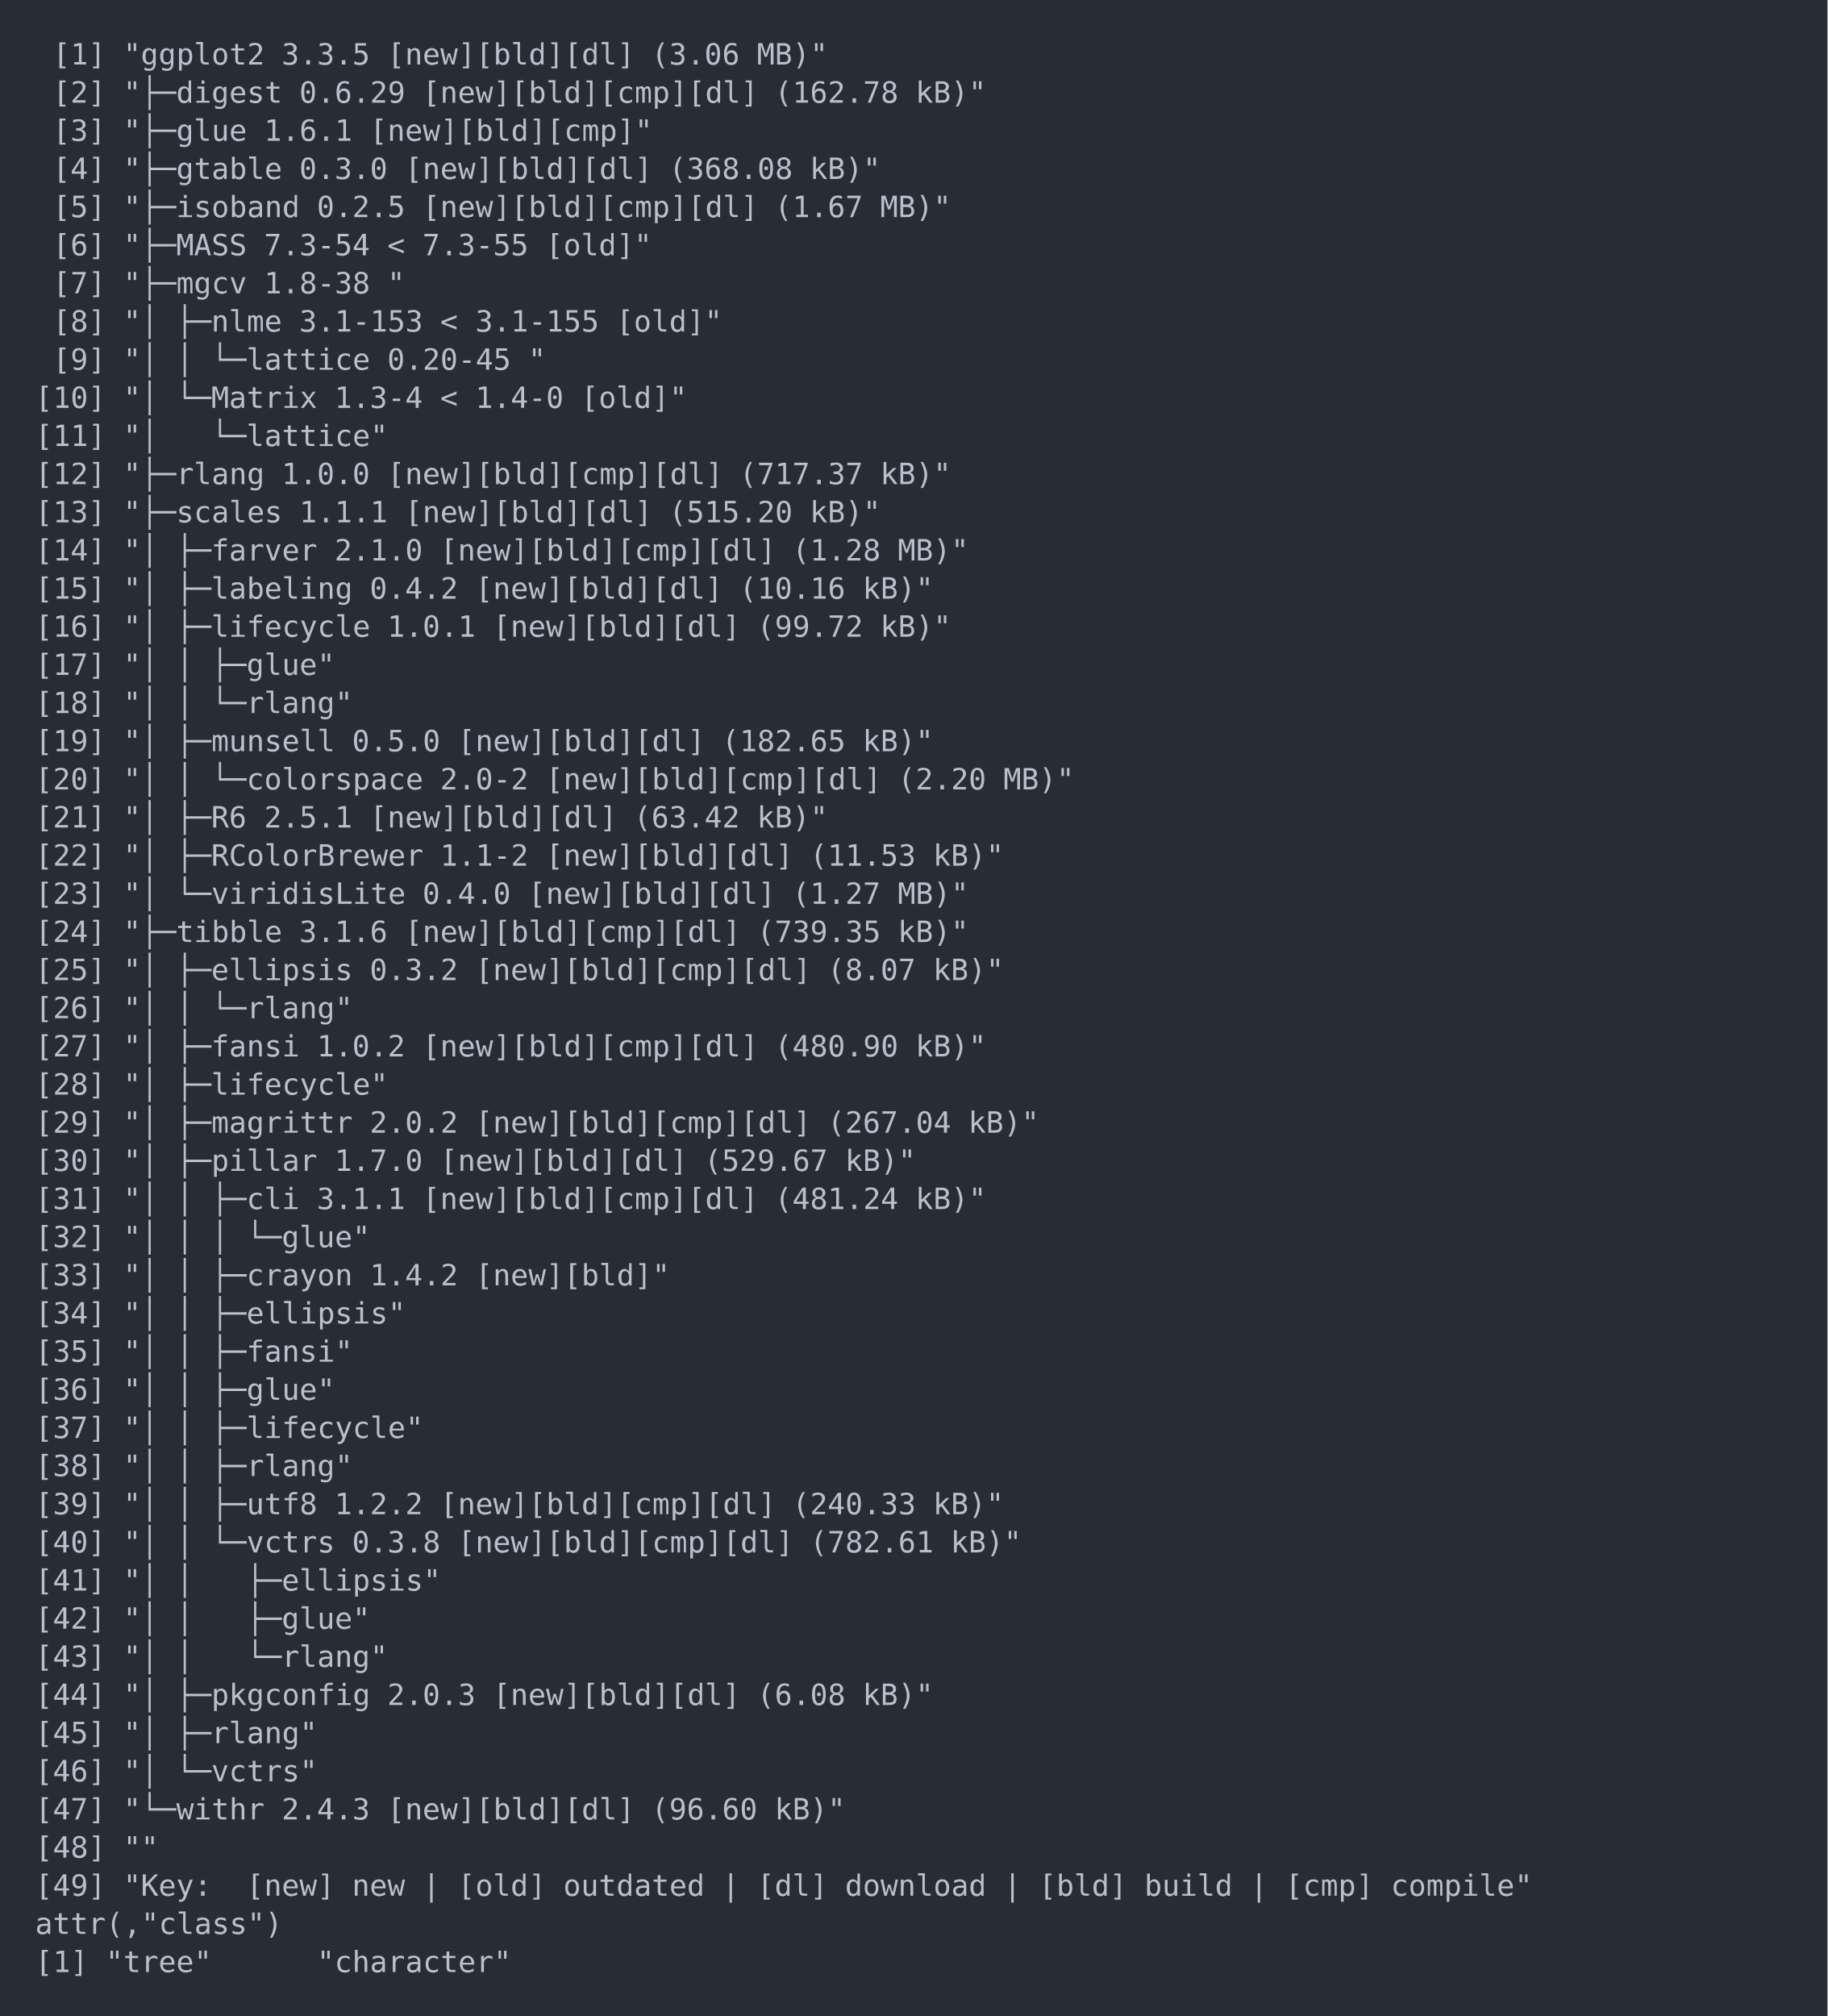
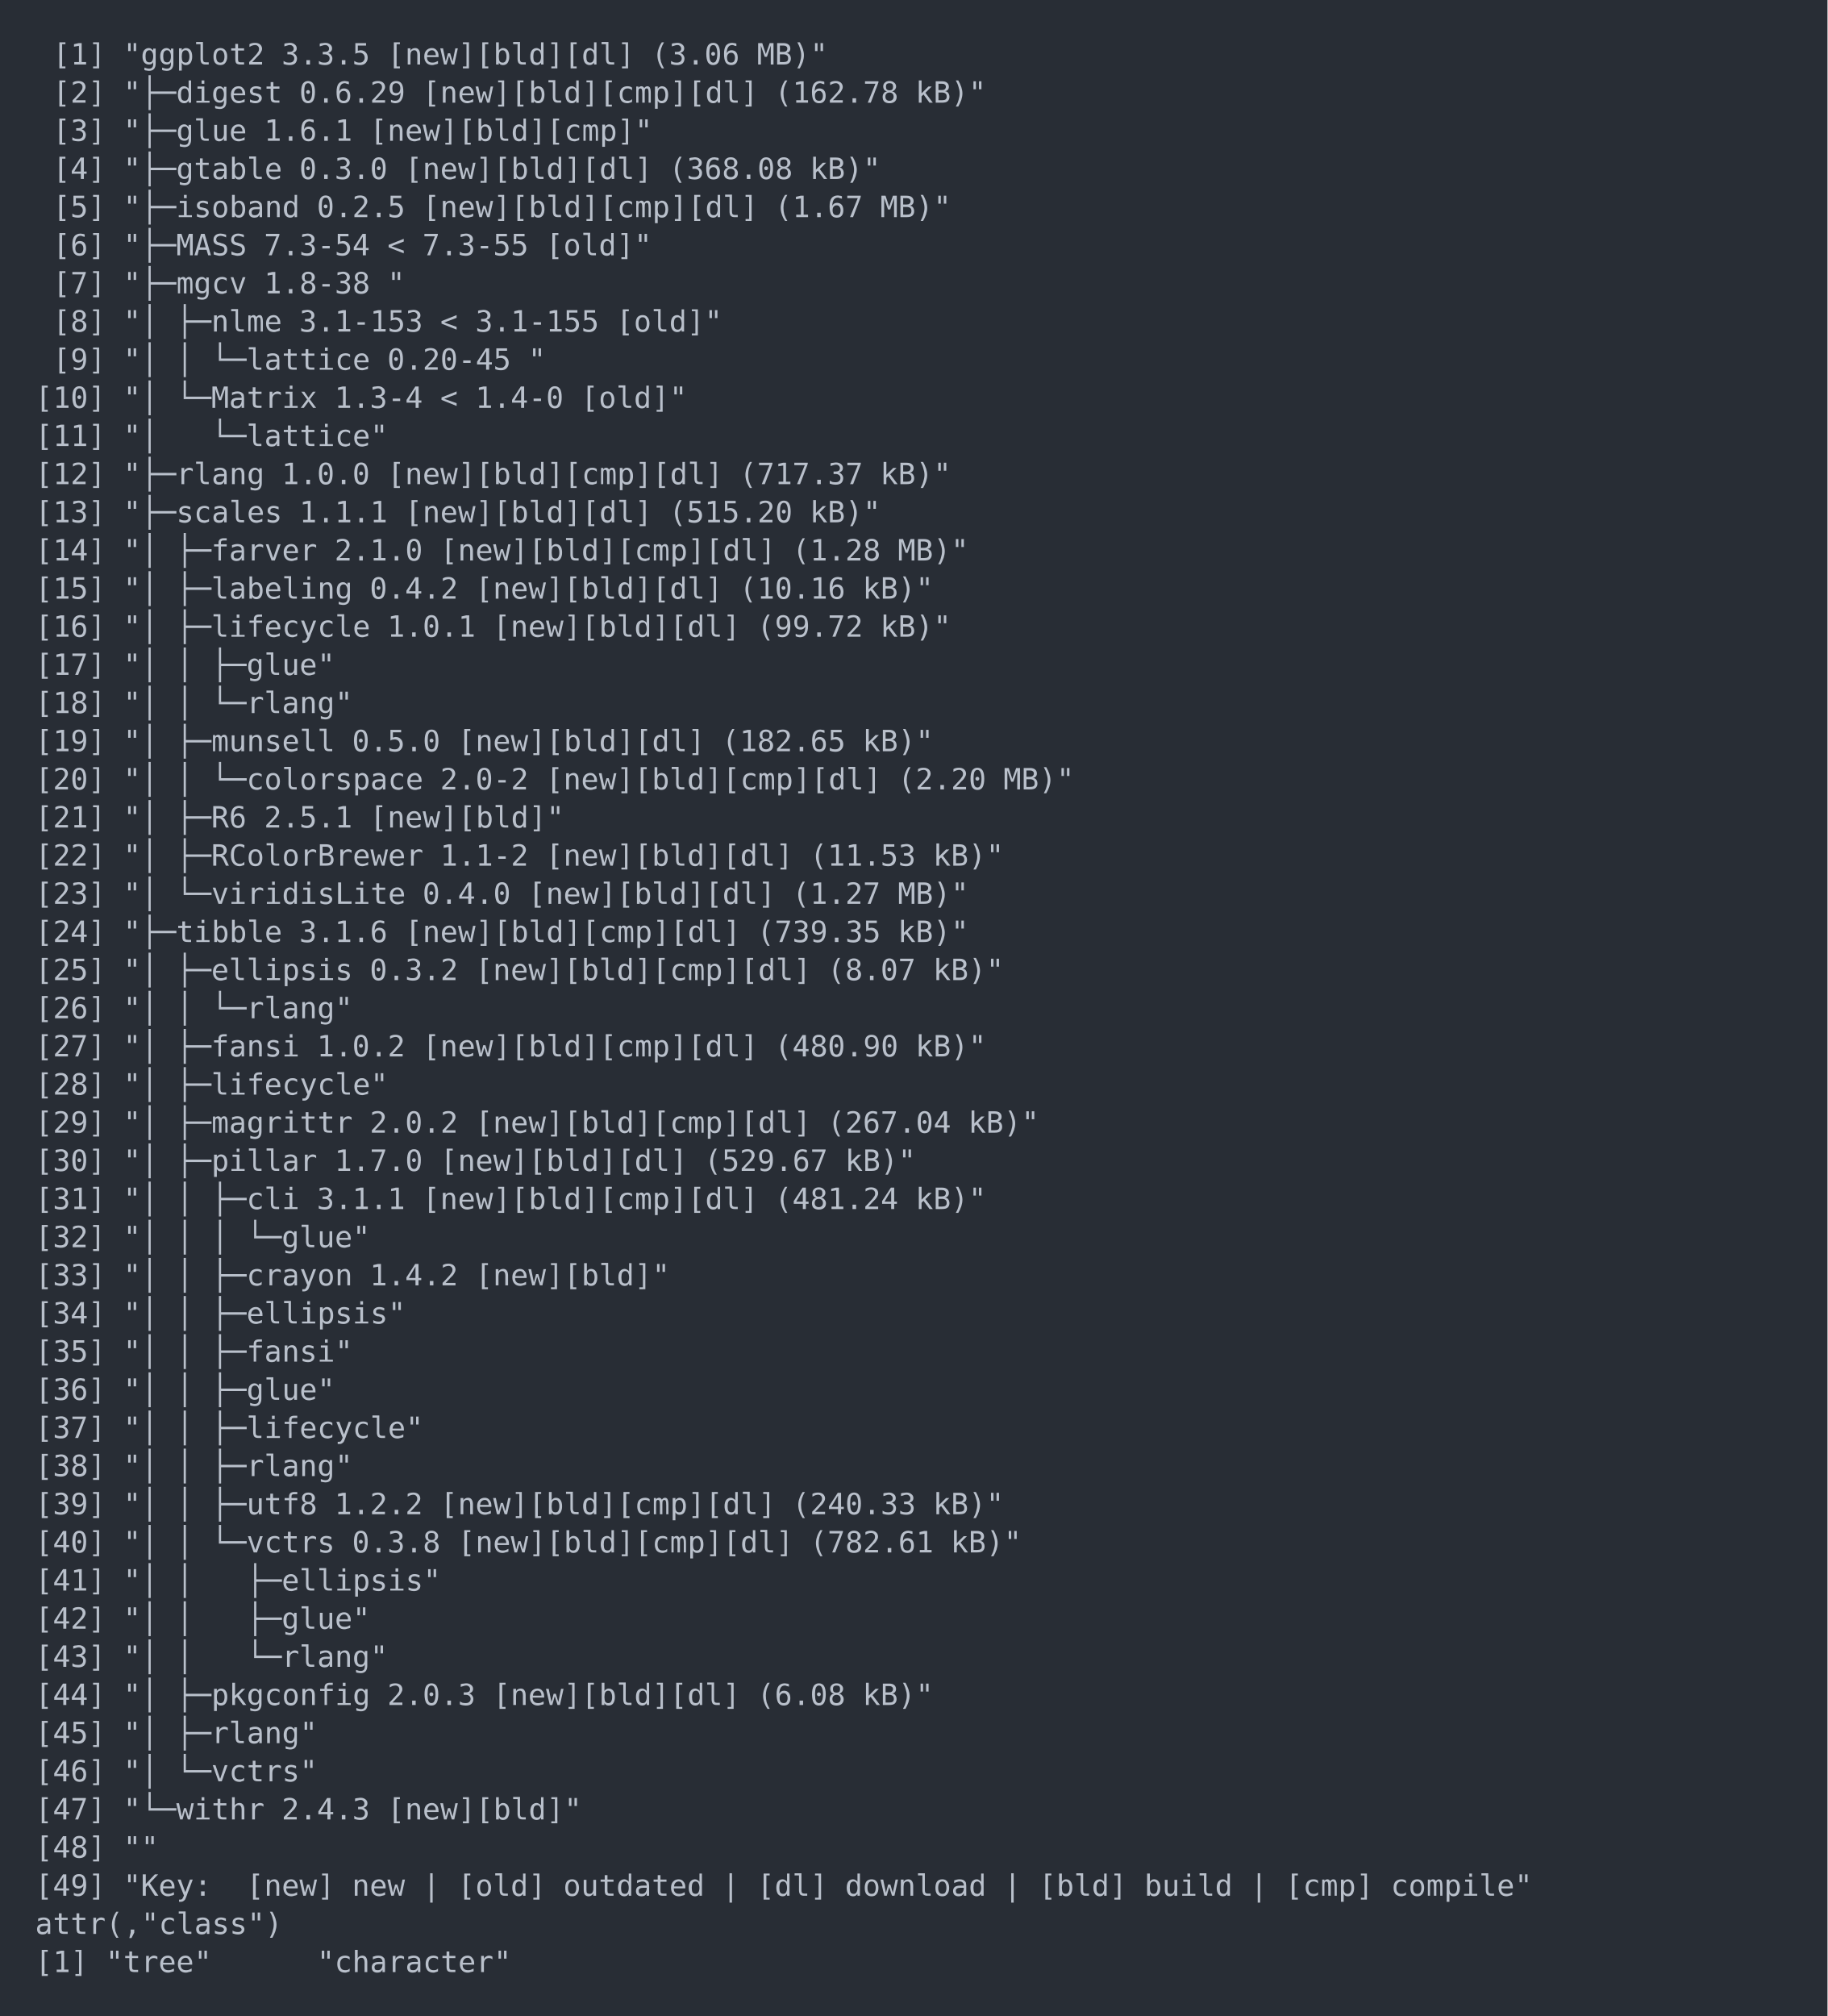
<svg xmlns="http://www.w3.org/2000/svg" xmlns:xlink="http://www.w3.org/1999/xlink" width="1040" height="1147.21">
  <rect width="1040" height="1147.21" rx="0" ry="0" class="a" />
  <svg height="1107.21" viewBox="0 0 100 110.721" width="1000" x="20" y="20">
    <style>.a{fill:rgb(40,45,53)}.b{font-family:'Fira Code',Monaco,Consolas,Menlo,'Bitstream Vera Sans Mono','Powerline Symbols',monospace}.c{fill:transparent}.d{fill:rgb(185,192,203);white-space:pre}</style>
    <g font-family="'Fira Code',Monaco,Consolas,Menlo,'Bitstream Vera Sans Mono','Powerline Symbols',monospace" font-size="1.67" class="b">
      <defs>
        <symbol id="a">
          <rect height="52" width="100" x="0" y="0" class="c" />
        </symbol>
      </defs>
      <rect height="110.721" width="100" class="a" />
      <svg x="0" y="0" width="100">
        <svg x="0">
          <use xlink:href="#a" />
          <text x="1.002" y="1.67" class="d">[1]</text>
          <text x="5.01" y="1.67" class="d">"ggplot2</text>
          <text x="14.028" y="1.67" class="d">3.3.5</text>
          <text x="20.04" y="1.67" class="d">[new][bld][dl]</text>
          <text x="35.07" y="1.67" class="d">(3.06</text>
          <text x="41.082" y="1.67" class="d">MB)"</text>
          <text x="1.002" y="3.841" class="d">[2]</text>
          <text x="5.01" y="3.841" class="d">"├─digest</text>
          <text x="15.03" y="3.841" class="d">0.6.29</text>
          <text x="22.044" y="3.841" class="d">[new][bld][cmp][dl]</text>
          <text x="42.084" y="3.841" class="d">(162.78</text>
          <text x="50.1" y="3.841" class="d">kB)"</text>
          <text x="1.002" y="6.012" class="d">[3]</text>
          <text x="5.01" y="6.012" class="d">"├─glue</text>
          <text x="13.026" y="6.012" class="d">1.6.1</text>
          <text x="19.038" y="6.012" class="d">[new][bld][cmp]"</text>
          <text x="1.002" y="8.183" class="d">[4]</text>
          <text x="5.01" y="8.183" class="d">"├─gtable</text>
          <text x="15.03" y="8.183" class="d">0.3.0</text>
          <text x="21.042" y="8.183" class="d">[new][bld][dl]</text>
          <text x="36.072" y="8.183" class="d">(368.08</text>
          <text x="44.088" y="8.183" class="d">kB)"</text>
          <text x="1.002" y="10.354" class="d">[5]</text>
          <text x="5.01" y="10.354" class="d">"├─isoband</text>
          <text x="16.032" y="10.354" class="d">0.2.5</text>
          <text x="22.044" y="10.354" class="d">[new][bld][cmp][dl]</text>
          <text x="42.084" y="10.354" class="d">(1.67</text>
          <text x="48.096" y="10.354" class="d">MB)"</text>
          <text x="1.002" y="12.525" class="d">[6]</text>
          <text x="5.01" y="12.525" class="d">"├─MASS</text>
          <text x="13.026" y="12.525" class="d">7.3-54</text>
          <text x="20.04" y="12.525" class="d">&lt;</text>
          <text x="22.044" y="12.525" class="d">7.3-55</text>
          <text x="29.058" y="12.525" class="d">[old]"</text>
          <text x="1.002" y="14.696" class="d">[7]</text>
          <text x="5.01" y="14.696" class="d">"├─mgcv</text>
          <text x="13.026" y="14.696" class="d">1.8-38</text>
          <text x="20.04" y="14.696" class="d">"</text>
          <text x="1.002" y="16.867" class="d">[8]</text>
          <text x="5.01" y="16.867" class="d">"│</text>
          <text x="8.016" y="16.867" class="d">├─nlme</text>
          <text x="15.03" y="16.867" class="d">3.1-153</text>
          <text x="23.046" y="16.867" class="d">&lt;</text>
          <text x="25.05" y="16.867" class="d">3.1-155</text>
          <text x="33.066" y="16.867" class="d">[old]"</text>
          <text x="1.002" y="19.038" class="d">[9]</text>
          <text x="5.01" y="19.038" class="d">"│</text>
          <text x="8.016" y="19.038" class="d">│</text>
          <text x="10.02" y="19.038" class="d">└─lattice</text>
          <text x="20.04" y="19.038" class="d">0.20-45</text>
          <text x="28.056" y="19.038" class="d">"</text>
          <text x="0" y="21.209" class="d">[10]</text>
          <text x="5.01" y="21.209" class="d">"│</text>
          <text x="8.016" y="21.209" class="d">└─Matrix</text>
          <text x="17.034" y="21.209" class="d">1.3-4</text>
          <text x="23.046" y="21.209" class="d">&lt;</text>
          <text x="25.05" y="21.209" class="d">1.4-0</text>
          <text x="31.062" y="21.209" class="d">[old]"</text>
          <text x="0" y="23.38" class="d">[11]</text>
          <text x="5.01" y="23.38" class="d">"│</text>
          <text x="10.02" y="23.38" class="d">└─lattice"</text>
          <text x="0" y="25.551" class="d">[12]</text>
          <text x="5.01" y="25.551" class="d">"├─rlang</text>
          <text x="14.028" y="25.551" class="d">1.0.0</text>
          <text x="20.04" y="25.551" class="d">[new][bld][cmp][dl]</text>
          <text x="40.08" y="25.551" class="d">(717.37</text>
          <text x="48.096" y="25.551" class="d">kB)"</text>
          <text x="0" y="27.722" class="d">[13]</text>
          <text x="5.01" y="27.722" class="d">"├─scales</text>
          <text x="15.03" y="27.722" class="d">1.1.1</text>
          <text x="21.042" y="27.722" class="d">[new][bld][dl]</text>
          <text x="36.072" y="27.722" class="d">(515.20</text>
          <text x="44.088" y="27.722" class="d">kB)"</text>
          <text x="0" y="29.893" class="d">[14]</text>
          <text x="5.01" y="29.893" class="d">"│</text>
          <text x="8.016" y="29.893" class="d">├─farver</text>
          <text x="17.034" y="29.893" class="d">2.1.0</text>
          <text x="23.046" y="29.893" class="d">[new][bld][cmp][dl]</text>
          <text x="43.086" y="29.893" class="d">(1.28</text>
          <text x="49.098" y="29.893" class="d">MB)"</text>
          <text x="0" y="32.064" class="d">[15]</text>
          <text x="5.01" y="32.064" class="d">"│</text>
          <text x="8.016" y="32.064" class="d">├─labeling</text>
          <text x="19.038" y="32.064" class="d">0.4.2</text>
          <text x="25.05" y="32.064" class="d">[new][bld][dl]</text>
          <text x="40.08" y="32.064" class="d">(10.16</text>
          <text x="47.094" y="32.064" class="d">kB)"</text>
          <text x="0" y="34.235" class="d">[16]</text>
          <text x="5.01" y="34.235" class="d">"│</text>
          <text x="8.016" y="34.235" class="d">├─lifecycle</text>
          <text x="20.04" y="34.235" class="d">1.0.1</text>
          <text x="26.052" y="34.235" class="d">[new][bld][dl]</text>
          <text x="41.082" y="34.235" class="d">(99.72</text>
          <text x="48.096" y="34.235" class="d">kB)"</text>
          <text x="0" y="36.406" class="d">[17]</text>
          <text x="5.01" y="36.406" class="d">"│</text>
          <text x="8.016" y="36.406" class="d">│</text>
          <text x="10.02" y="36.406" class="d">├─glue"</text>
          <text x="0" y="38.577" class="d">[18]</text>
          <text x="5.01" y="38.577" class="d">"│</text>
          <text x="8.016" y="38.577" class="d">│</text>
          <text x="10.02" y="38.577" class="d">└─rlang"</text>
          <text x="0" y="40.748" class="d">[19]</text>
          <text x="5.01" y="40.748" class="d">"│</text>
          <text x="8.016" y="40.748" class="d">├─munsell</text>
          <text x="18.036" y="40.748" class="d">0.5.0</text>
          <text x="24.048" y="40.748" class="d">[new][bld][dl]</text>
          <text x="39.078" y="40.748" class="d">(182.65</text>
          <text x="47.094" y="40.748" class="d">kB)"</text>
          <text x="0" y="42.919" class="d">[20]</text>
          <text x="5.01" y="42.919" class="d">"│</text>
          <text x="8.016" y="42.919" class="d">│</text>
          <text x="10.02" y="42.919" class="d">└─colorspace</text>
          <text x="23.046" y="42.919" class="d">2.0-2</text>
          <text x="29.058" y="42.919" class="d">[new][bld][cmp][dl]</text>
          <text x="49.098" y="42.919" class="d">(2.20</text>
          <text x="55.11" y="42.919" class="d">MB)"</text>
          <text x="0" y="45.09" class="d">[21]</text>
          <text x="5.01" y="45.09" class="d">"│</text>
          <text x="8.016" y="45.09" class="d">├─R6</text>
          <text x="13.026" y="45.09" class="d">2.5.1</text>
-           <text x="19.038" y="45.09" class="d">[new][bld][dl]</text>
-           <text x="34.068" y="45.09" class="d">(63.42</text>
-           <text x="41.082" y="45.09" class="d">kB)"</text>
+           <text x="19.038" y="45.09" class="d">[new][bld]"</text>
          <text x="0" y="47.261" class="d">[22]</text>
          <text x="5.01" y="47.261" class="d">"│</text>
          <text x="8.016" y="47.261" class="d">├─RColorBrewer</text>
          <text x="23.046" y="47.261" class="d">1.1-2</text>
          <text x="29.058" y="47.261" class="d">[new][bld][dl]</text>
          <text x="44.088" y="47.261" class="d">(11.53</text>
          <text x="51.102" y="47.261" class="d">kB)"</text>
          <text x="0" y="49.432" class="d">[23]</text>
          <text x="5.01" y="49.432" class="d">"│</text>
          <text x="8.016" y="49.432" class="d">└─viridisLite</text>
          <text x="22.044" y="49.432" class="d">0.4.0</text>
          <text x="28.056" y="49.432" class="d">[new][bld][dl]</text>
          <text x="43.086" y="49.432" class="d">(1.27</text>
          <text x="49.098" y="49.432" class="d">MB)"</text>
          <text x="0" y="51.603" class="d">[24]</text>
          <text x="5.01" y="51.603" class="d">"├─tibble</text>
          <text x="15.03" y="51.603" class="d">3.1.6</text>
          <text x="21.042" y="51.603" class="d">[new][bld][cmp][dl]</text>
          <text x="41.082" y="51.603" class="d">(739.35</text>
          <text x="49.098" y="51.603" class="d">kB)"</text>
          <text x="0" y="53.774" class="d">[25]</text>
          <text x="5.01" y="53.774" class="d">"│</text>
          <text x="8.016" y="53.774" class="d">├─ellipsis</text>
          <text x="19.038" y="53.774" class="d">0.3.2</text>
          <text x="25.05" y="53.774" class="d">[new][bld][cmp][dl]</text>
          <text x="45.09" y="53.774" class="d">(8.07</text>
          <text x="51.102" y="53.774" class="d">kB)"</text>
          <text x="0" y="55.945" class="d">[26]</text>
          <text x="5.01" y="55.945" class="d">"│</text>
          <text x="8.016" y="55.945" class="d">│</text>
          <text x="10.02" y="55.945" class="d">└─rlang"</text>
          <text x="0" y="58.116" class="d">[27]</text>
          <text x="5.01" y="58.116" class="d">"│</text>
          <text x="8.016" y="58.116" class="d">├─fansi</text>
          <text x="16.032" y="58.116" class="d">1.0.2</text>
          <text x="22.044" y="58.116" class="d">[new][bld][cmp][dl]</text>
          <text x="42.084" y="58.116" class="d">(480.90</text>
          <text x="50.1" y="58.116" class="d">kB)"</text>
          <text x="0" y="60.287" class="d">[28]</text>
          <text x="5.01" y="60.287" class="d">"│</text>
          <text x="8.016" y="60.287" class="d">├─lifecycle"</text>
          <text x="0" y="62.458" class="d">[29]</text>
          <text x="5.01" y="62.458" class="d">"│</text>
          <text x="8.016" y="62.458" class="d">├─magrittr</text>
          <text x="19.038" y="62.458" class="d">2.0.2</text>
          <text x="25.05" y="62.458" class="d">[new][bld][cmp][dl]</text>
          <text x="45.09" y="62.458" class="d">(267.04</text>
          <text x="53.106" y="62.458" class="d">kB)"</text>
          <text x="0" y="64.629" class="d">[30]</text>
          <text x="5.01" y="64.629" class="d">"│</text>
          <text x="8.016" y="64.629" class="d">├─pillar</text>
          <text x="17.034" y="64.629" class="d">1.7.0</text>
          <text x="23.046" y="64.629" class="d">[new][bld][dl]</text>
          <text x="38.076" y="64.629" class="d">(529.67</text>
          <text x="46.092" y="64.629" class="d">kB)"</text>
          <text x="0" y="66.8" class="d">[31]</text>
          <text x="5.01" y="66.8" class="d">"│</text>
          <text x="8.016" y="66.8" class="d">│</text>
          <text x="10.02" y="66.8" class="d">├─cli</text>
          <text x="16.032" y="66.8" class="d">3.1.1</text>
          <text x="22.044" y="66.8" class="d">[new][bld][cmp][dl]</text>
          <text x="42.084" y="66.8" class="d">(481.24</text>
          <text x="50.1" y="66.8" class="d">kB)"</text>
          <text x="0" y="68.971" class="d">[32]</text>
          <text x="5.01" y="68.971" class="d">"│</text>
          <text x="8.016" y="68.971" class="d">│</text>
          <text x="10.02" y="68.971" class="d">│</text>
          <text x="12.024" y="68.971" class="d">└─glue"</text>
          <text x="0" y="71.142" class="d">[33]</text>
          <text x="5.01" y="71.142" class="d">"│</text>
          <text x="8.016" y="71.142" class="d">│</text>
          <text x="10.02" y="71.142" class="d">├─crayon</text>
          <text x="19.038" y="71.142" class="d">1.4.2</text>
          <text x="25.05" y="71.142" class="d">[new][bld]"</text>
          <text x="0" y="73.313" class="d">[34]</text>
          <text x="5.01" y="73.313" class="d">"│</text>
          <text x="8.016" y="73.313" class="d">│</text>
          <text x="10.02" y="73.313" class="d">├─ellipsis"</text>
          <text x="0" y="75.484" class="d">[35]</text>
          <text x="5.01" y="75.484" class="d">"│</text>
          <text x="8.016" y="75.484" class="d">│</text>
          <text x="10.02" y="75.484" class="d">├─fansi"</text>
          <text x="0" y="77.655" class="d">[36]</text>
          <text x="5.01" y="77.655" class="d">"│</text>
          <text x="8.016" y="77.655" class="d">│</text>
          <text x="10.02" y="77.655" class="d">├─glue"</text>
          <text x="0" y="79.826" class="d">[37]</text>
          <text x="5.01" y="79.826" class="d">"│</text>
          <text x="8.016" y="79.826" class="d">│</text>
          <text x="10.02" y="79.826" class="d">├─lifecycle"</text>
          <text x="0" y="81.997" class="d">[38]</text>
          <text x="5.01" y="81.997" class="d">"│</text>
          <text x="8.016" y="81.997" class="d">│</text>
          <text x="10.02" y="81.997" class="d">├─rlang"</text>
          <text x="0" y="84.168" class="d">[39]</text>
          <text x="5.01" y="84.168" class="d">"│</text>
          <text x="8.016" y="84.168" class="d">│</text>
          <text x="10.02" y="84.168" class="d">├─utf8</text>
          <text x="17.034" y="84.168" class="d">1.2.2</text>
          <text x="23.046" y="84.168" class="d">[new][bld][cmp][dl]</text>
          <text x="43.086" y="84.168" class="d">(240.33</text>
          <text x="51.102" y="84.168" class="d">kB)"</text>
          <text x="0" y="86.339" class="d">[40]</text>
          <text x="5.01" y="86.339" class="d">"│</text>
          <text x="8.016" y="86.339" class="d">│</text>
          <text x="10.02" y="86.339" class="d">└─vctrs</text>
          <text x="18.036" y="86.339" class="d">0.3.8</text>
          <text x="24.048" y="86.339" class="d">[new][bld][cmp][dl]</text>
          <text x="44.088" y="86.339" class="d">(782.61</text>
          <text x="52.104" y="86.339" class="d">kB)"</text>
          <text x="0" y="88.51" class="d">[41]</text>
          <text x="5.01" y="88.51" class="d">"│</text>
          <text x="8.016" y="88.51" class="d">│</text>
          <text x="12.024" y="88.51" class="d">├─ellipsis"</text>
          <text x="0" y="90.681" class="d">[42]</text>
          <text x="5.01" y="90.681" class="d">"│</text>
          <text x="8.016" y="90.681" class="d">│</text>
          <text x="12.024" y="90.681" class="d">├─glue"</text>
          <text x="0" y="92.852" class="d">[43]</text>
          <text x="5.01" y="92.852" class="d">"│</text>
          <text x="8.016" y="92.852" class="d">│</text>
          <text x="12.024" y="92.852" class="d">└─rlang"</text>
          <text x="0" y="95.023" class="d">[44]</text>
          <text x="5.01" y="95.023" class="d">"│</text>
          <text x="8.016" y="95.023" class="d">├─pkgconfig</text>
          <text x="20.04" y="95.023" class="d">2.0.3</text>
          <text x="26.052" y="95.023" class="d">[new][bld][dl]</text>
          <text x="41.082" y="95.023" class="d">(6.08</text>
          <text x="47.094" y="95.023" class="d">kB)"</text>
          <text x="0" y="97.194" class="d">[45]</text>
          <text x="5.01" y="97.194" class="d">"│</text>
          <text x="8.016" y="97.194" class="d">├─rlang"</text>
          <text x="0" y="99.365" class="d">[46]</text>
          <text x="5.01" y="99.365" class="d">"│</text>
          <text x="8.016" y="99.365" class="d">└─vctrs"</text>
          <text x="0" y="101.536" class="d">[47]</text>
          <text x="5.01" y="101.536" class="d">"└─withr</text>
          <text x="14.028" y="101.536" class="d">2.4.3</text>
-           <text x="20.04" y="101.536" class="d">[new][bld][dl]</text>
-           <text x="35.07" y="101.536" class="d">(96.60</text>
-           <text x="42.084" y="101.536" class="d">kB)"</text>
+           <text x="20.04" y="101.536" class="d">[new][bld]"</text>
          <text x="0" y="103.707" class="d">[48]</text>
          <text x="5.01" y="103.707" class="d">""</text>
          <text x="0" y="105.878" class="d">[49]</text>
          <text x="5.01" y="105.878" class="d">"Key:</text>
          <text x="12.024" y="105.878" class="d">[new]</text>
          <text x="18.036" y="105.878" class="d">new</text>
          <text x="22.044" y="105.878" class="d">|</text>
          <text x="24.048" y="105.878" class="d">[old]</text>
          <text x="30.06" y="105.878" class="d">outdated</text>
          <text x="39.078" y="105.878" class="d">|</text>
          <text x="41.082" y="105.878" class="d">[dl]</text>
          <text x="46.092" y="105.878" class="d">download</text>
          <text x="55.11" y="105.878" class="d">|</text>
          <text x="57.114" y="105.878" class="d">[bld]</text>
          <text x="63.126" y="105.878" class="d">build</text>
          <text x="69.138" y="105.878" class="d">|</text>
          <text x="71.142" y="105.878" class="d">[cmp]</text>
          <text x="77.154" y="105.878" class="d">compile"</text>
          <text x="0" y="108.049" class="d">attr(,"class")</text>
          <text x="0" y="110.22" class="d">[1]</text>
          <text x="4.008" y="110.22" class="d">"tree"</text>
          <text x="16.032" y="110.22" class="d">"character"</text>
        </svg>
      </svg>
    </g>
  </svg>
</svg>
